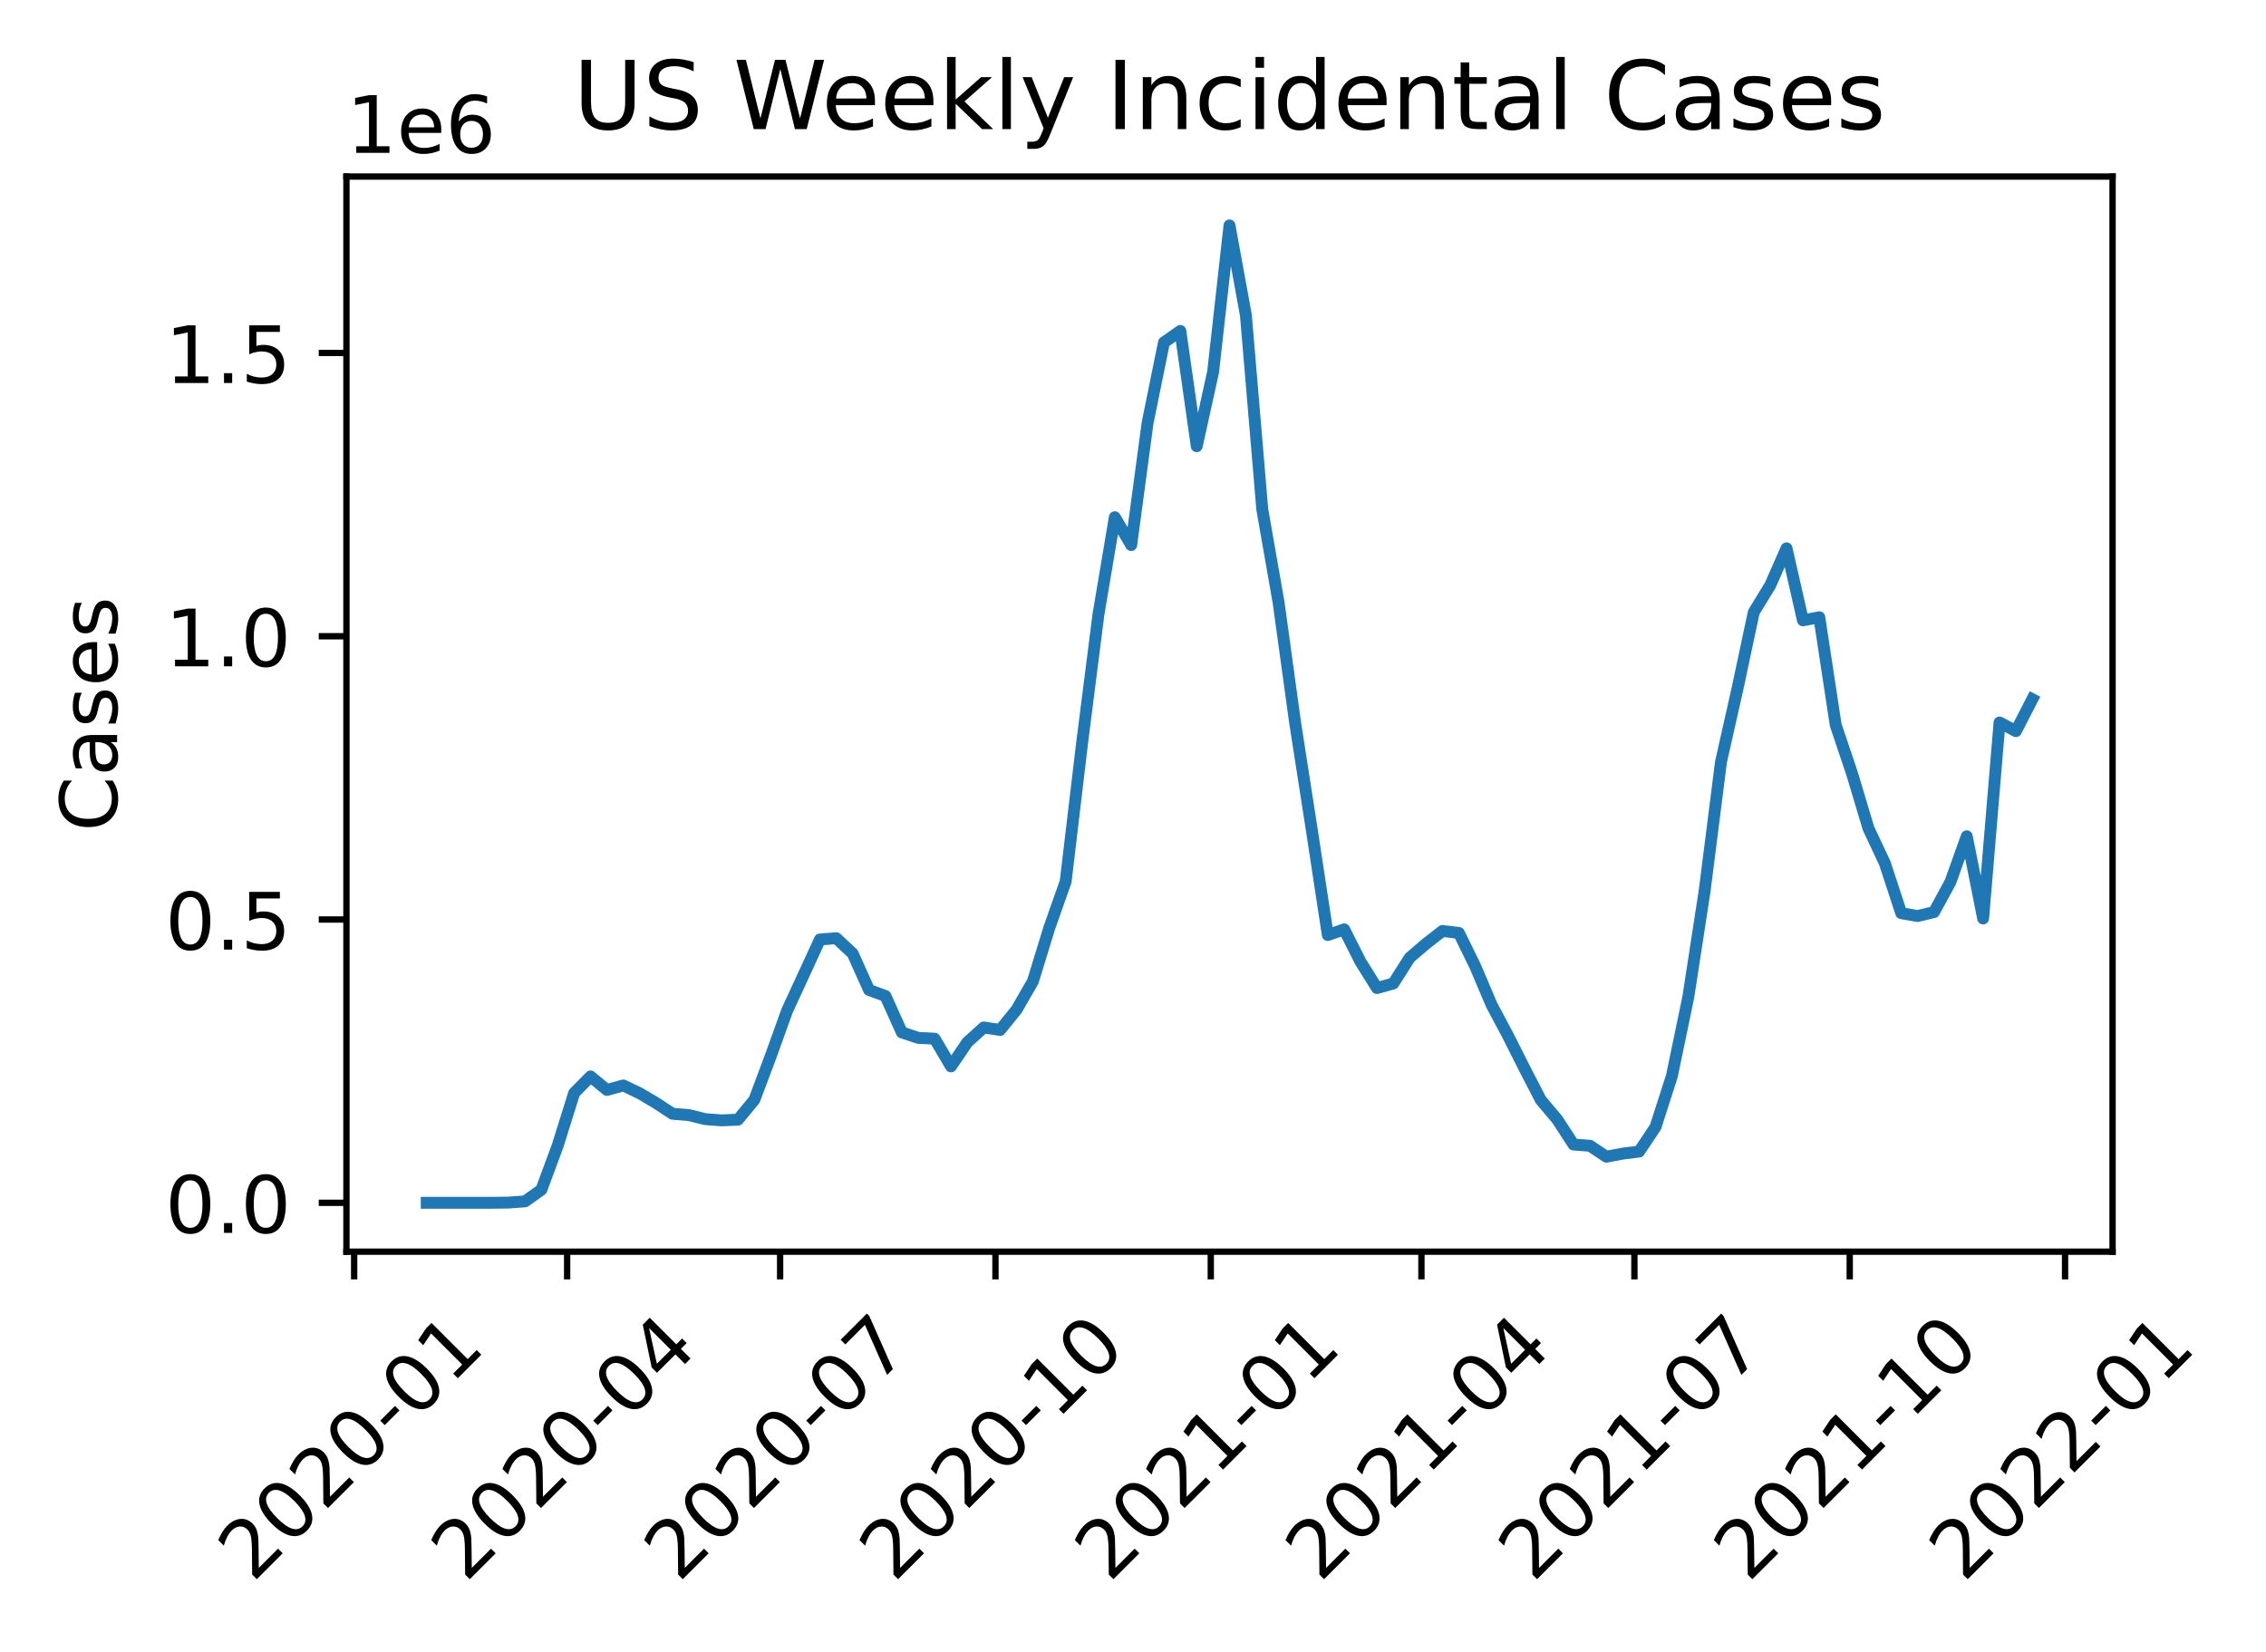
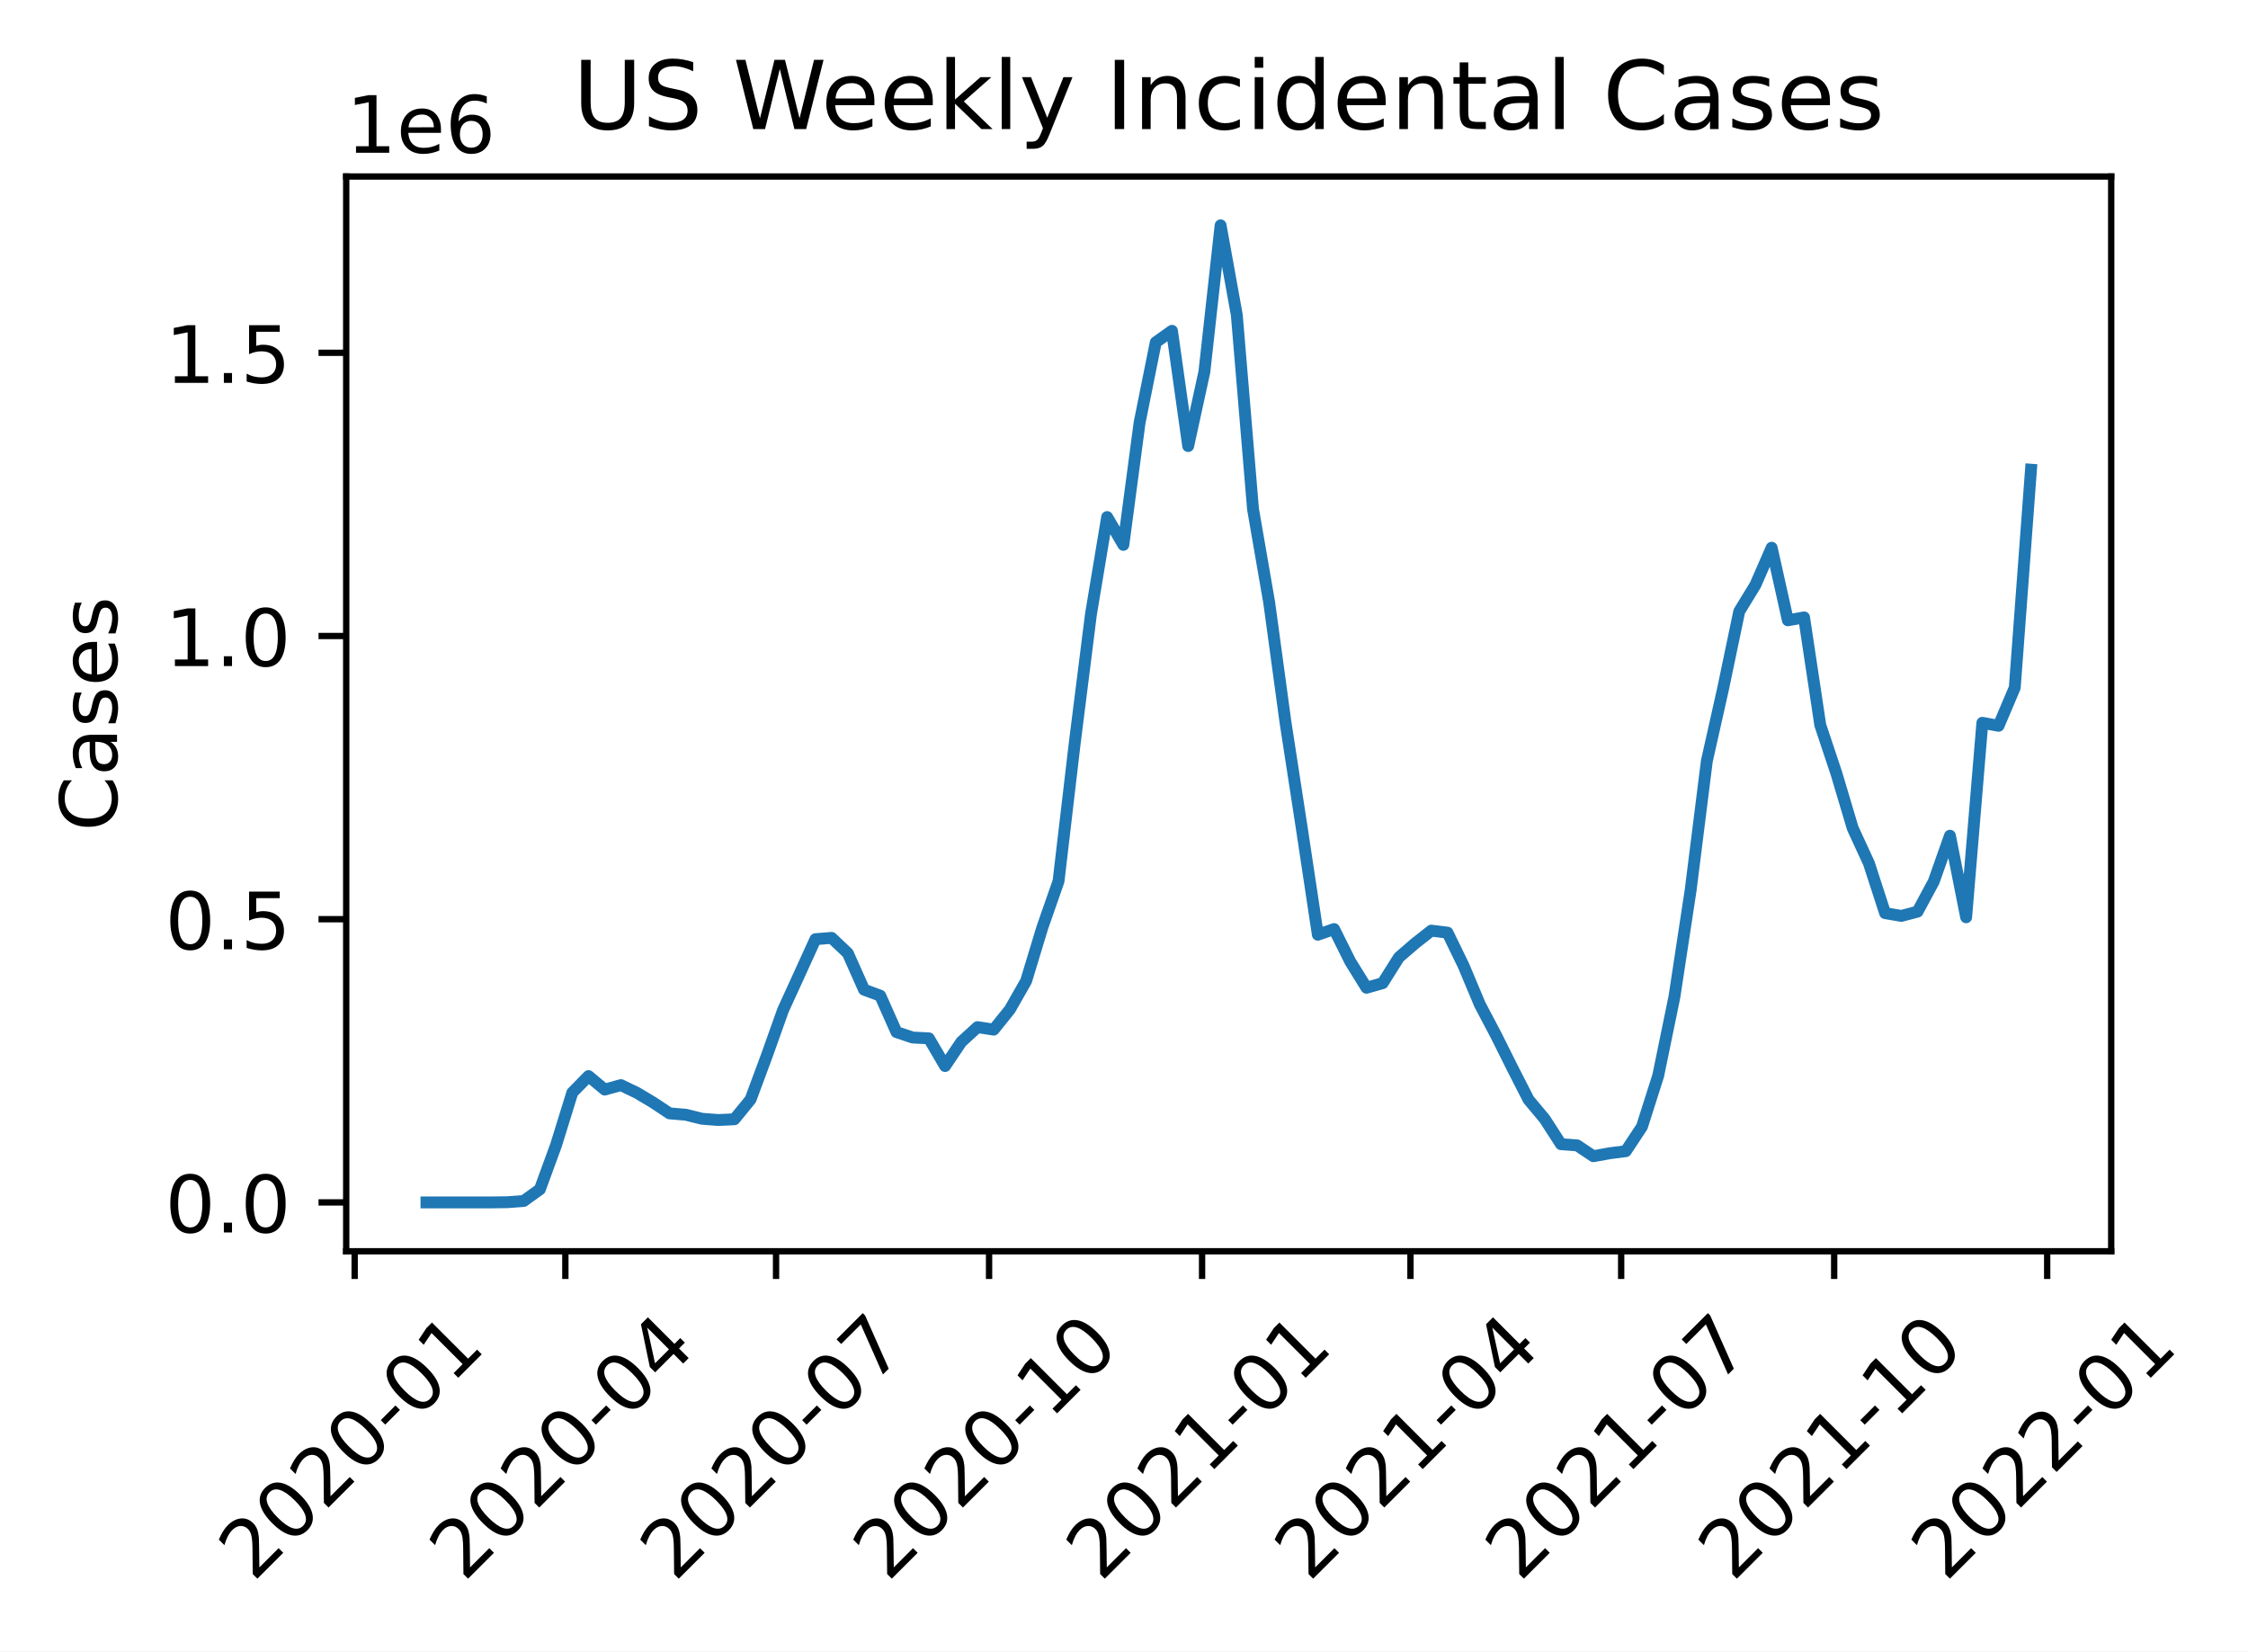
- <svg xmlns="http://www.w3.org/2000/svg" xmlns:xlink="http://www.w3.org/1999/xlink" height="208.807pt" version="1.1" viewBox="0 0 286.371 208.807" width="286.371pt">
+ <svg xmlns="http://www.w3.org/2000/svg" xmlns:xlink="http://www.w3.org/1999/xlink" height="208.807pt" version="1.1" viewBox="0 0 284.28 208.807" width="284.28pt">
  <defs>
    <style type="text/css">
*{stroke-linecap:butt;stroke-linejoin:round;}
  </style>
  </defs>
  <g id="figure_1">
    <g id="patch_1">
-       <path d="M 0 208.807  L 286.371 208.807  L 286.371 0  L 0 0  z " style="fill:#ffffff;" />
+       <path d="M 0 208.807  L 284.28 208.807  L 284.28 0  L 0 0  z " style="fill:#ffffff;" />
    </g>
    <g id="axes_1">
      <g id="patch_2">
        <path d="M 43.781 158.218  L 266.981 158.218  L 266.981 22.318  L 43.781 22.318  z " style="fill:#ffffff;" />
      </g>
      <g id="matplotlib.axis_1">
        <g id="xtick_1">
          <g id="line2d_1">
            <defs>
-               <path d="M 0 0  L 0 3.5  " id="m351e87de5b" style="stroke:#000000;stroke-width:0.8;" />
-             </defs>
-             <g>
-               <use style="stroke:#000000;stroke-width:0.8;" x="44.757" xlink:href="#m351e87de5b" y="158.218" />
+               <path d="M 0 0  L 0 3.5  " id="m671100204b" style="stroke:#000000;stroke-width:0.8;" />
+             </defs>
+             <g>
+               <use style="stroke:#000000;stroke-width:0.8;" x="44.85" xlink:href="#m671100204b" y="158.218" />
            </g>
          </g>
          <g id="text_1">
            <defs>
              <path d="M 19.188 8.297  L 53.609 8.297  L 53.609 0  L 7.328 0  L 7.328 8.297  Q 12.938 14.109 22.625 23.891  Q 32.328 33.688 34.812 36.531  Q 39.547 41.844 41.422 45.531  Q 43.312 49.219 43.312 52.781  Q 43.312 58.594 39.234 62.25  Q 35.156 65.922 28.609 65.922  Q 23.969 65.922 18.812 64.312  Q 13.672 62.703 7.812 59.422  L 7.812 69.391  Q 13.766 71.781 18.938 73  Q 24.125 74.219 28.422 74.219  Q 39.75 74.219 46.484 68.547  Q 53.219 62.891 53.219 53.422  Q 53.219 48.922 51.531 44.891  Q 49.859 40.875 45.406 35.406  Q 44.188 33.984 37.641 27.219  Q 31.109 20.453 19.188 8.297  z " id="DejaVuSans-50" />
              <path d="M 31.781 66.406  Q 24.172 66.406 20.328 58.906  Q 16.5 51.422 16.5 36.375  Q 16.5 21.391 20.328 13.891  Q 24.172 6.391 31.781 6.391  Q 39.453 6.391 43.281 13.891  Q 47.125 21.391 47.125 36.375  Q 47.125 51.422 43.281 58.906  Q 39.453 66.406 31.781 66.406  z M 31.781 74.219  Q 44.047 74.219 50.516 64.516  Q 56.984 54.828 56.984 36.375  Q 56.984 17.969 50.516 8.266  Q 44.047 -1.422 31.781 -1.422  Q 19.531 -1.422 13.062 8.266  Q 6.594 17.969 6.594 36.375  Q 6.594 54.828 13.062 64.516  Q 19.531 74.219 31.781 74.219  z " id="DejaVuSans-48" />
              <path d="M 4.891 31.391  L 31.203 31.391  L 31.203 23.391  L 4.891 23.391  z " id="DejaVuSans-45" />
              <path d="M 12.406 8.297  L 28.516 8.297  L 28.516 63.922  L 10.984 60.406  L 10.984 69.391  L 28.422 72.906  L 38.281 72.906  L 38.281 8.297  L 54.391 8.297  L 54.391 0  L 12.406 0  z " id="DejaVuSans-49" />
            </defs>
-             <g transform="translate(31.93606 200.1359)rotate(-45)scale(0.1 -0.1)">
+             <g transform="translate(32.02868 200.1359)rotate(-45)scale(0.1 -0.1)">
              <use xlink:href="#DejaVuSans-50" />
              <use x="63.623" xlink:href="#DejaVuSans-48" />
              <use x="127.246" xlink:href="#DejaVuSans-50" />
              <use x="190.869" xlink:href="#DejaVuSans-48" />
              <use x="254.492" xlink:href="#DejaVuSans-45" />
              <use x="290.576" xlink:href="#DejaVuSans-48" />
              <use x="354.199" xlink:href="#DejaVuSans-49" />
            </g>
          </g>
        </g>
        <g id="xtick_2">
          <g id="line2d_2">
            <g>
-               <use style="stroke:#000000;stroke-width:0.8;" x="71.674" xlink:href="#m351e87de5b" y="158.218" />
+               <use style="stroke:#000000;stroke-width:0.8;" x="71.495" xlink:href="#m671100204b" y="158.218" />
            </g>
          </g>
          <g id="text_2">
            <defs>
              <path d="M 37.797 64.312  L 12.891 25.391  L 37.797 25.391  z M 35.203 72.906  L 47.609 72.906  L 47.609 25.391  L 58.016 25.391  L 58.016 17.188  L 47.609 17.188  L 47.609 0  L 37.797 0  L 37.797 17.188  L 4.891 17.188  L 4.891 26.703  z " id="DejaVuSans-52" />
            </defs>
-             <g transform="translate(58.85257 200.1359)rotate(-45)scale(0.1 -0.1)">
+             <g transform="translate(58.67331 200.1359)rotate(-45)scale(0.1 -0.1)">
              <use xlink:href="#DejaVuSans-50" />
              <use x="63.623" xlink:href="#DejaVuSans-48" />
              <use x="127.246" xlink:href="#DejaVuSans-50" />
              <use x="190.869" xlink:href="#DejaVuSans-48" />
              <use x="254.492" xlink:href="#DejaVuSans-45" />
              <use x="290.576" xlink:href="#DejaVuSans-48" />
              <use x="354.199" xlink:href="#DejaVuSans-52" />
            </g>
          </g>
        </g>
        <g id="xtick_3">
          <g id="line2d_3">
            <g>
-               <use style="stroke:#000000;stroke-width:0.8;" x="98.59" xlink:href="#m351e87de5b" y="158.218" />
+               <use style="stroke:#000000;stroke-width:0.8;" x="98.139" xlink:href="#m671100204b" y="158.218" />
            </g>
          </g>
          <g id="text_3">
            <defs>
              <path d="M 8.203 72.906  L 55.078 72.906  L 55.078 68.703  L 28.609 0  L 18.312 0  L 43.219 64.594  L 8.203 64.594  z " id="DejaVuSans-55" />
            </defs>
-             <g transform="translate(85.76909 200.1359)rotate(-45)scale(0.1 -0.1)">
+             <g transform="translate(85.31794 200.1359)rotate(-45)scale(0.1 -0.1)">
              <use xlink:href="#DejaVuSans-50" />
              <use x="63.623" xlink:href="#DejaVuSans-48" />
              <use x="127.246" xlink:href="#DejaVuSans-50" />
              <use x="190.869" xlink:href="#DejaVuSans-48" />
              <use x="254.492" xlink:href="#DejaVuSans-45" />
              <use x="290.576" xlink:href="#DejaVuSans-48" />
              <use x="354.199" xlink:href="#DejaVuSans-55" />
            </g>
          </g>
        </g>
        <g id="xtick_4">
          <g id="line2d_4">
            <g>
-               <use style="stroke:#000000;stroke-width:0.8;" x="125.803" xlink:href="#m351e87de5b" y="158.218" />
+               <use style="stroke:#000000;stroke-width:0.8;" x="125.077" xlink:href="#m671100204b" y="158.218" />
            </g>
          </g>
          <g id="text_4">
-             <g transform="translate(112.9814 200.1359)rotate(-45)scale(0.1 -0.1)">
+             <g transform="translate(112.2554 200.1359)rotate(-45)scale(0.1 -0.1)">
              <use xlink:href="#DejaVuSans-50" />
              <use x="63.623" xlink:href="#DejaVuSans-48" />
              <use x="127.246" xlink:href="#DejaVuSans-50" />
              <use x="190.869" xlink:href="#DejaVuSans-48" />
              <use x="254.492" xlink:href="#DejaVuSans-45" />
              <use x="290.576" xlink:href="#DejaVuSans-49" />
              <use x="354.199" xlink:href="#DejaVuSans-48" />
            </g>
          </g>
        </g>
        <g id="xtick_5">
          <g id="line2d_5">
            <g>
-               <use style="stroke:#000000;stroke-width:0.8;" x="153.015" xlink:href="#m351e87de5b" y="158.218" />
+               <use style="stroke:#000000;stroke-width:0.8;" x="152.014" xlink:href="#m671100204b" y="158.218" />
            </g>
          </g>
          <g id="text_5">
-             <g transform="translate(140.1937 200.1359)rotate(-45)scale(0.1 -0.1)">
+             <g transform="translate(139.1928 200.1359)rotate(-45)scale(0.1 -0.1)">
              <use xlink:href="#DejaVuSans-50" />
              <use x="63.623" xlink:href="#DejaVuSans-48" />
              <use x="127.246" xlink:href="#DejaVuSans-50" />
              <use x="190.869" xlink:href="#DejaVuSans-49" />
              <use x="254.492" xlink:href="#DejaVuSans-45" />
              <use x="290.576" xlink:href="#DejaVuSans-48" />
              <use x="354.199" xlink:href="#DejaVuSans-49" />
            </g>
          </g>
        </g>
        <g id="xtick_6">
          <g id="line2d_6">
            <g>
-               <use style="stroke:#000000;stroke-width:0.8;" x="179.636" xlink:href="#m351e87de5b" y="158.218" />
+               <use style="stroke:#000000;stroke-width:0.8;" x="178.366" xlink:href="#m671100204b" y="158.218" />
            </g>
          </g>
          <g id="text_6">
-             <g transform="translate(166.8144 200.1359)rotate(-45)scale(0.1 -0.1)">
+             <g transform="translate(165.5446 200.1359)rotate(-45)scale(0.1 -0.1)">
              <use xlink:href="#DejaVuSans-50" />
              <use x="63.623" xlink:href="#DejaVuSans-48" />
              <use x="127.246" xlink:href="#DejaVuSans-50" />
              <use x="190.869" xlink:href="#DejaVuSans-49" />
              <use x="254.492" xlink:href="#DejaVuSans-45" />
              <use x="290.576" xlink:href="#DejaVuSans-48" />
              <use x="354.199" xlink:href="#DejaVuSans-52" />
            </g>
          </g>
        </g>
        <g id="xtick_7">
          <g id="line2d_7">
            <g>
-               <use style="stroke:#000000;stroke-width:0.8;" x="206.552" xlink:href="#m351e87de5b" y="158.218" />
+               <use style="stroke:#000000;stroke-width:0.8;" x="205.011" xlink:href="#m671100204b" y="158.218" />
            </g>
          </g>
          <g id="text_7">
-             <g transform="translate(193.7309 200.1359)rotate(-45)scale(0.1 -0.1)">
+             <g transform="translate(192.1892 200.1359)rotate(-45)scale(0.1 -0.1)">
              <use xlink:href="#DejaVuSans-50" />
              <use x="63.623" xlink:href="#DejaVuSans-48" />
              <use x="127.246" xlink:href="#DejaVuSans-50" />
              <use x="190.869" xlink:href="#DejaVuSans-49" />
              <use x="254.492" xlink:href="#DejaVuSans-45" />
              <use x="290.576" xlink:href="#DejaVuSans-48" />
              <use x="354.199" xlink:href="#DejaVuSans-55" />
            </g>
          </g>
        </g>
        <g id="xtick_8">
          <g id="line2d_8">
            <g>
-               <use style="stroke:#000000;stroke-width:0.8;" x="233.764" xlink:href="#m351e87de5b" y="158.218" />
+               <use style="stroke:#000000;stroke-width:0.8;" x="231.948" xlink:href="#m671100204b" y="158.218" />
            </g>
          </g>
          <g id="text_8">
-             <g transform="translate(220.9432 200.1359)rotate(-45)scale(0.1 -0.1)">
+             <g transform="translate(219.1267 200.1359)rotate(-45)scale(0.1 -0.1)">
              <use xlink:href="#DejaVuSans-50" />
              <use x="63.623" xlink:href="#DejaVuSans-48" />
              <use x="127.246" xlink:href="#DejaVuSans-50" />
              <use x="190.869" xlink:href="#DejaVuSans-49" />
              <use x="254.492" xlink:href="#DejaVuSans-45" />
              <use x="290.576" xlink:href="#DejaVuSans-49" />
              <use x="354.199" xlink:href="#DejaVuSans-48" />
            </g>
          </g>
        </g>
        <g id="xtick_9">
          <g id="line2d_9">
            <g>
-               <use style="stroke:#000000;stroke-width:0.8;" x="260.977" xlink:href="#m351e87de5b" y="158.218" />
+               <use style="stroke:#000000;stroke-width:0.8;" x="258.885" xlink:href="#m671100204b" y="158.218" />
            </g>
          </g>
          <g id="text_9">
-             <g transform="translate(248.1555 200.1359)rotate(-45)scale(0.1 -0.1)">
+             <g transform="translate(246.0641 200.1359)rotate(-45)scale(0.1 -0.1)">
              <use xlink:href="#DejaVuSans-50" />
              <use x="63.623" xlink:href="#DejaVuSans-48" />
              <use x="127.246" xlink:href="#DejaVuSans-50" />
              <use x="190.869" xlink:href="#DejaVuSans-50" />
              <use x="254.492" xlink:href="#DejaVuSans-45" />
              <use x="290.576" xlink:href="#DejaVuSans-48" />
              <use x="354.199" xlink:href="#DejaVuSans-49" />
            </g>
          </g>
        </g>
      </g>
      <g id="matplotlib.axis_2">
        <g id="ytick_1">
          <g id="line2d_10">
            <defs>
-               <path d="M 0 0  L -3.5 0  " id="m04cd509e21" style="stroke:#000000;stroke-width:0.8;" />
-             </defs>
-             <g>
-               <use style="stroke:#000000;stroke-width:0.8;" x="43.781" xlink:href="#m04cd509e21" y="152.041" />
+               <path d="M 0 0  L -3.5 0  " id="m3586a3bdd4" style="stroke:#000000;stroke-width:0.8;" />
+             </defs>
+             <g>
+               <use style="stroke:#000000;stroke-width:0.8;" x="43.781" xlink:href="#m3586a3bdd4" y="152.041" />
            </g>
          </g>
          <g id="text_10">
            <defs>
              <path d="M 10.688 12.406  L 21 12.406  L 21 0  L 10.688 0  z " id="DejaVuSans-46" />
            </defs>
            <g transform="translate(20.87813 155.8402)scale(0.1 -0.1)">
              <use xlink:href="#DejaVuSans-48" />
              <use x="63.623" xlink:href="#DejaVuSans-46" />
              <use x="95.41" xlink:href="#DejaVuSans-48" />
            </g>
          </g>
        </g>
        <g id="ytick_2">
          <g id="line2d_11">
            <g>
-               <use style="stroke:#000000;stroke-width:0.8;" x="43.781" xlink:href="#m04cd509e21" y="116.232" />
+               <use style="stroke:#000000;stroke-width:0.8;" x="43.781" xlink:href="#m3586a3bdd4" y="116.231" />
            </g>
          </g>
          <g id="text_11">
            <defs>
              <path d="M 10.797 72.906  L 49.516 72.906  L 49.516 64.594  L 19.828 64.594  L 19.828 46.734  Q 21.969 47.469 24.109 47.828  Q 26.266 48.188 28.422 48.188  Q 40.625 48.188 47.75 41.5  Q 54.891 34.812 54.891 23.391  Q 54.891 11.625 47.562 5.094  Q 40.234 -1.422 26.906 -1.422  Q 22.312 -1.422 17.547 -0.641  Q 12.797 0.141 7.719 1.703  L 7.719 11.625  Q 12.109 9.234 16.797 8.062  Q 21.484 6.891 26.703 6.891  Q 35.156 6.891 40.078 11.328  Q 45.016 15.766 45.016 23.391  Q 45.016 31 40.078 35.438  Q 35.156 39.891 26.703 39.891  Q 22.75 39.891 18.812 39.016  Q 14.891 38.141 10.797 36.281  z " id="DejaVuSans-53" />
            </defs>
-             <g transform="translate(20.87813 120.0309)scale(0.1 -0.1)">
+             <g transform="translate(20.87813 120.03)scale(0.1 -0.1)">
              <use xlink:href="#DejaVuSans-48" />
              <use x="63.623" xlink:href="#DejaVuSans-46" />
              <use x="95.41" xlink:href="#DejaVuSans-53" />
            </g>
          </g>
        </g>
        <g id="ytick_3">
          <g id="line2d_12">
            <g>
-               <use style="stroke:#000000;stroke-width:0.8;" x="43.781" xlink:href="#m04cd509e21" y="80.422" />
+               <use style="stroke:#000000;stroke-width:0.8;" x="43.781" xlink:href="#m3586a3bdd4" y="80.421" />
            </g>
          </g>
          <g id="text_12">
-             <g transform="translate(20.87813 84.22161)scale(0.1 -0.1)">
+             <g transform="translate(20.87813 84.21983)scale(0.1 -0.1)">
              <use xlink:href="#DejaVuSans-49" />
              <use x="63.623" xlink:href="#DejaVuSans-46" />
              <use x="95.41" xlink:href="#DejaVuSans-48" />
            </g>
          </g>
        </g>
        <g id="ytick_4">
          <g id="line2d_13">
            <g>
-               <use style="stroke:#000000;stroke-width:0.8;" x="43.781" xlink:href="#m04cd509e21" y="44.613" />
+               <use style="stroke:#000000;stroke-width:0.8;" x="43.781" xlink:href="#m3586a3bdd4" y="44.61" />
            </g>
          </g>
          <g id="text_13">
-             <g transform="translate(20.87813 48.41231)scale(0.1 -0.1)">
+             <g transform="translate(20.87813 48.40963)scale(0.1 -0.1)">
              <use xlink:href="#DejaVuSans-49" />
              <use x="63.623" xlink:href="#DejaVuSans-46" />
              <use x="95.41" xlink:href="#DejaVuSans-53" />
            </g>
          </g>
        </g>
        <g id="text_14">
          <defs>
            <path d="M 64.406 67.281  L 64.406 56.891  Q 59.422 61.531 53.781 63.812  Q 48.141 66.109 41.797 66.109  Q 29.297 66.109 22.656 58.469  Q 16.016 50.828 16.016 36.375  Q 16.016 21.969 22.656 14.328  Q 29.297 6.688 41.797 6.688  Q 48.141 6.688 53.781 8.984  Q 59.422 11.281 64.406 15.922  L 64.406 5.609  Q 59.234 2.094 53.438 0.328  Q 47.656 -1.422 41.219 -1.422  Q 24.656 -1.422 15.125 8.703  Q 5.609 18.844 5.609 36.375  Q 5.609 53.953 15.125 64.078  Q 24.656 74.219 41.219 74.219  Q 47.75 74.219 53.531 72.484  Q 59.328 70.75 64.406 67.281  z " id="DejaVuSans-67" />
            <path d="M 34.281 27.484  Q 23.391 27.484 19.188 25  Q 14.984 22.516 14.984 16.5  Q 14.984 11.719 18.141 8.906  Q 21.297 6.109 26.703 6.109  Q 34.188 6.109 38.703 11.406  Q 43.219 16.703 43.219 25.484  L 43.219 27.484  z M 52.203 31.203  L 52.203 0  L 43.219 0  L 43.219 8.297  Q 40.141 3.328 35.547 0.953  Q 30.953 -1.422 24.312 -1.422  Q 15.922 -1.422 10.953 3.297  Q 6 8.016 6 15.922  Q 6 25.141 12.172 29.828  Q 18.359 34.516 30.609 34.516  L 43.219 34.516  L 43.219 35.406  Q 43.219 41.609 39.141 45  Q 35.062 48.391 27.688 48.391  Q 23 48.391 18.547 47.266  Q 14.109 46.141 10.016 43.891  L 10.016 52.203  Q 14.938 54.109 19.578 55.047  Q 24.219 56 28.609 56  Q 40.484 56 46.344 49.844  Q 52.203 43.703 52.203 31.203  z " id="DejaVuSans-97" />
            <path d="M 44.281 53.078  L 44.281 44.578  Q 40.484 46.531 36.375 47.5  Q 32.281 48.484 27.875 48.484  Q 21.188 48.484 17.844 46.438  Q 14.5 44.391 14.5 40.281  Q 14.5 37.156 16.891 35.375  Q 19.281 33.594 26.516 31.984  L 29.594 31.297  Q 39.156 29.25 43.188 25.516  Q 47.219 21.781 47.219 15.094  Q 47.219 7.469 41.188 3.016  Q 35.156 -1.422 24.609 -1.422  Q 20.219 -1.422 15.453 -0.562  Q 10.688 0.297 5.422 2  L 5.422 11.281  Q 10.406 8.688 15.234 7.391  Q 20.062 6.109 24.812 6.109  Q 31.156 6.109 34.562 8.281  Q 37.984 10.453 37.984 14.406  Q 37.984 18.062 35.516 20.016  Q 33.062 21.969 24.703 23.781  L 21.578 24.516  Q 13.234 26.266 9.516 29.906  Q 5.812 33.547 5.812 39.891  Q 5.812 47.609 11.281 51.797  Q 16.75 56 26.812 56  Q 31.781 56 36.172 55.266  Q 40.578 54.547 44.281 53.078  z " id="DejaVuSans-115" />
            <path d="M 56.203 29.594  L 56.203 25.203  L 14.891 25.203  Q 15.484 15.922 20.484 11.062  Q 25.484 6.203 34.422 6.203  Q 39.594 6.203 44.453 7.469  Q 49.312 8.734 54.109 11.281  L 54.109 2.781  Q 49.266 0.734 44.188 -0.344  Q 39.109 -1.422 33.891 -1.422  Q 20.797 -1.422 13.156 6.188  Q 5.516 13.812 5.516 26.812  Q 5.516 40.234 12.766 48.109  Q 20.016 56 32.328 56  Q 43.359 56 49.781 48.891  Q 56.203 41.797 56.203 29.594  z M 47.219 32.234  Q 47.125 39.594 43.094 43.984  Q 39.062 48.391 32.422 48.391  Q 24.906 48.391 20.391 44.141  Q 15.875 39.891 15.188 32.172  z " id="DejaVuSans-101" />
          </defs>
          <g transform="translate(14.79844 105.1095)rotate(-90)scale(0.1 -0.1)">
            <use xlink:href="#DejaVuSans-67" />
            <use x="69.824" xlink:href="#DejaVuSans-97" />
            <use x="131.104" xlink:href="#DejaVuSans-115" />
            <use x="183.203" xlink:href="#DejaVuSans-101" />
            <use x="244.727" xlink:href="#DejaVuSans-115" />
          </g>
        </g>
        <g id="text_15">
          <defs>
            <path d="M 33.016 40.375  Q 26.375 40.375 22.484 35.828  Q 18.609 31.297 18.609 23.391  Q 18.609 15.531 22.484 10.953  Q 26.375 6.391 33.016 6.391  Q 39.656 6.391 43.531 10.953  Q 47.406 15.531 47.406 23.391  Q 47.406 31.297 43.531 35.828  Q 39.656 40.375 33.016 40.375  z M 52.594 71.297  L 52.594 62.312  Q 48.875 64.062 45.094 64.984  Q 41.312 65.922 37.594 65.922  Q 27.828 65.922 22.672 59.328  Q 17.531 52.734 16.797 39.406  Q 19.672 43.656 24.016 45.922  Q 28.375 48.188 33.594 48.188  Q 44.578 48.188 50.953 41.516  Q 57.328 34.859 57.328 23.391  Q 57.328 12.156 50.688 5.359  Q 44.047 -1.422 33.016 -1.422  Q 20.359 -1.422 13.672 8.266  Q 6.984 17.969 6.984 36.375  Q 6.984 53.656 15.188 63.938  Q 23.391 74.219 37.203 74.219  Q 40.922 74.219 44.703 73.484  Q 48.484 72.75 52.594 71.297  z " id="DejaVuSans-54" />
          </defs>
          <g transform="translate(43.78125 19.31812)scale(0.1 -0.1)">
            <use xlink:href="#DejaVuSans-49" />
            <use x="63.623" xlink:href="#DejaVuSans-101" />
            <use x="125.146" xlink:href="#DejaVuSans-54" />
          </g>
        </g>
      </g>
      <g id="line2d_14">
-         <path clip-path="url(#p2f82a12350)" d="M 53.927 152.041  L 55.997 152.041  L 58.068 152.041  L 60.138 152.041  L 62.209 152.04  L 64.279 152.013  L 66.35 151.859  L 68.42 150.386  L 70.491 144.782  L 72.561 138.163  L 74.632 136.068  L 76.702 137.775  L 78.773 137.208  L 80.843 138.198  L 82.914 139.424  L 84.984 140.783  L 87.055 140.953  L 89.125 141.464  L 91.196 141.621  L 93.266 141.531  L 95.337 139.021  L 97.407 133.497  L 99.478 127.741  L 101.548 123.261  L 103.619 118.757  L 105.689 118.593  L 107.76 120.532  L 109.83 125.14  L 111.901 125.899  L 113.971 130.504  L 116.042 131.193  L 118.112 131.295  L 120.183 134.797  L 122.253 131.749  L 124.324 129.877  L 126.394 130.191  L 128.465 127.64  L 130.535 124.046  L 132.606 117.293  L 134.676 111.425  L 136.747 93.962  L 138.817 77.676  L 140.888 65.38  L 142.958 68.899  L 145.029 53.461  L 147.099 43.285  L 149.17 41.832  L 151.24 56.403  L 153.311 47.007  L 155.381 28.495  L 157.452 39.839  L 159.522 64.375  L 161.593 76.209  L 163.663 91.285  L 165.734 104.593  L 167.804 118.193  L 169.875 117.477  L 171.945 121.584  L 174.016 124.899  L 176.086 124.317  L 178.157 121.057  L 180.227 119.287  L 182.298 117.677  L 184.368 117.928  L 186.439 122.15  L 188.509 127.032  L 190.58 130.919  L 192.65 135.031  L 194.721 139.043  L 196.791 141.497  L 198.862 144.677  L 200.932 144.83  L 203.003 146.213  L 205.073 145.823  L 207.144 145.565  L 209.214 142.47  L 211.285 136.027  L 213.355 126.08  L 215.426 112.625  L 217.496 96.299  L 219.567 87.114  L 221.637 77.385  L 223.708 74.003  L 225.778 69.308  L 227.849 78.415  L 229.919 78.025  L 231.99 91.635  L 234.06 97.785  L 236.131 104.703  L 238.201 109.113  L 240.272 115.429  L 242.342 115.791  L 244.413 115.293  L 246.483 111.501  L 248.554 105.708  L 250.624 116.1  L 252.695 91.323  L 254.765 92.42  L 256.836 88.388  " style="fill:none;stroke:#1f77b4;stroke-linecap:square;stroke-width:1.5;" />
+         <path clip-path="url(#p88fd7d1c74)" d="M 53.927 152.041  L 55.976 152.041  L 58.026 152.041  L 60.075 152.041  L 62.125 152.04  L 64.175 152.013  L 66.224 151.859  L 68.274 150.386  L 70.323 144.781  L 72.373 138.162  L 74.423 136.068  L 76.472 137.774  L 78.522 137.208  L 80.571 138.197  L 82.621 139.423  L 84.671 140.783  L 86.72 140.953  L 88.77 141.463  L 90.819 141.621  L 92.869 141.53  L 94.918 139.021  L 96.968 133.496  L 99.018 127.74  L 101.067 123.261  L 103.117 118.756  L 105.166 118.592  L 107.216 120.531  L 109.266 125.139  L 111.315 125.898  L 113.365 130.504  L 115.414 131.193  L 117.464 131.294  L 119.513 134.796  L 121.563 131.749  L 123.613 129.876  L 125.662 130.191  L 127.712 127.64  L 129.761 124.046  L 131.811 117.292  L 133.861 111.424  L 135.91 93.961  L 137.96 77.675  L 140.009 65.378  L 142.059 68.897  L 144.109 53.459  L 146.158 43.282  L 148.208 41.83  L 150.257 56.401  L 152.307 47.006  L 154.356 28.495  L 156.406 39.837  L 158.456 64.372  L 160.505 76.207  L 162.555 91.284  L 164.604 104.592  L 166.654 118.192  L 168.704 117.476  L 170.753 121.584  L 172.803 124.898  L 174.852 124.317  L 176.902 121.057  L 178.951 119.286  L 181.001 117.676  L 183.051 117.928  L 185.1 122.149  L 187.15 127.032  L 189.199 130.919  L 191.249 135.031  L 193.299 139.043  L 195.348 141.496  L 197.398 144.677  L 199.447 144.83  L 201.497 146.2  L 203.547 145.823  L 205.596 145.563  L 207.646 142.457  L 209.695 136.016  L 211.745 126.049  L 213.794 112.579  L 215.844 96.237  L 217.894 87.112  L 219.943 77.311  L 221.993 73.952  L 224.042 69.257  L 226.092 78.435  L 228.142 78.068  L 230.191 91.679  L 232.241 97.83  L 234.29 104.709  L 236.34 109.158  L 238.39 115.463  L 240.439 115.813  L 242.489 115.275  L 244.538 111.471  L 246.588 105.672  L 248.637 115.988  L 250.687 91.396  L 252.737 91.774  L 254.786 86.946  L 256.836 59.392  " style="fill:none;stroke:#1f77b4;stroke-linecap:square;stroke-width:1.5;" />
      </g>
      <g id="patch_3">
        <path d="M 43.781 158.218  L 43.781 22.318  " style="fill:none;stroke:#000000;stroke-linecap:square;stroke-linejoin:miter;stroke-width:0.8;" />
      </g>
      <g id="patch_4">
        <path d="M 266.981 158.218  L 266.981 22.318  " style="fill:none;stroke:#000000;stroke-linecap:square;stroke-linejoin:miter;stroke-width:0.8;" />
      </g>
      <g id="patch_5">
        <path d="M 43.781 158.218  L 266.981 158.218  " style="fill:none;stroke:#000000;stroke-linecap:square;stroke-linejoin:miter;stroke-width:0.8;" />
      </g>
      <g id="patch_6">
        <path d="M 43.781 22.318  L 266.981 22.318  " style="fill:none;stroke:#000000;stroke-linecap:square;stroke-linejoin:miter;stroke-width:0.8;" />
      </g>
      <g id="text_16">
        <defs>
          <path d="M 8.688 72.906  L 18.609 72.906  L 18.609 28.609  Q 18.609 16.891 22.844 11.734  Q 27.094 6.594 36.625 6.594  Q 46.094 6.594 50.344 11.734  Q 54.594 16.891 54.594 28.609  L 54.594 72.906  L 64.5 72.906  L 64.5 27.391  Q 64.5 13.141 57.438 5.859  Q 50.391 -1.422 36.625 -1.422  Q 22.797 -1.422 15.734 5.859  Q 8.688 13.141 8.688 27.391  z " id="DejaVuSans-85" />
          <path d="M 53.516 70.516  L 53.516 60.891  Q 47.906 63.578 42.922 64.891  Q 37.938 66.219 33.297 66.219  Q 25.25 66.219 20.875 63.094  Q 16.5 59.969 16.5 54.203  Q 16.5 49.359 19.406 46.891  Q 22.312 44.438 30.422 42.922  L 36.375 41.703  Q 47.406 39.594 52.656 34.297  Q 57.906 29 57.906 20.125  Q 57.906 9.516 50.797 4.047  Q 43.703 -1.422 29.984 -1.422  Q 24.812 -1.422 18.969 -0.25  Q 13.141 0.922 6.891 3.219  L 6.891 13.375  Q 12.891 10.016 18.656 8.297  Q 24.422 6.594 29.984 6.594  Q 38.422 6.594 43.016 9.906  Q 47.609 13.234 47.609 19.391  Q 47.609 24.75 44.312 27.781  Q 41.016 30.812 33.5 32.328  L 27.484 33.5  Q 16.453 35.688 11.516 40.375  Q 6.594 45.062 6.594 53.422  Q 6.594 63.094 13.406 68.656  Q 20.219 74.219 32.172 74.219  Q 37.312 74.219 42.625 73.281  Q 47.953 72.359 53.516 70.516  z " id="DejaVuSans-83" />
          <path id="DejaVuSans-32" />
          <path d="M 3.328 72.906  L 13.281 72.906  L 28.609 11.281  L 43.891 72.906  L 54.984 72.906  L 70.312 11.281  L 85.594 72.906  L 95.609 72.906  L 77.297 0  L 64.891 0  L 49.516 63.281  L 33.984 0  L 21.578 0  z " id="DejaVuSans-87" />
          <path d="M 9.078 75.984  L 18.109 75.984  L 18.109 31.109  L 44.922 54.688  L 56.391 54.688  L 27.391 29.109  L 57.625 0  L 45.906 0  L 18.109 26.703  L 18.109 0  L 9.078 0  z " id="DejaVuSans-107" />
          <path d="M 9.422 75.984  L 18.406 75.984  L 18.406 0  L 9.422 0  z " id="DejaVuSans-108" />
          <path d="M 32.172 -5.078  Q 28.375 -14.844 24.75 -17.812  Q 21.141 -20.797 15.094 -20.797  L 7.906 -20.797  L 7.906 -13.281  L 13.188 -13.281  Q 16.891 -13.281 18.938 -11.516  Q 21 -9.766 23.484 -3.219  L 25.094 0.875  L 2.984 54.688  L 12.5 54.688  L 29.594 11.922  L 46.688 54.688  L 56.203 54.688  z " id="DejaVuSans-121" />
          <path d="M 9.812 72.906  L 19.672 72.906  L 19.672 0  L 9.812 0  z " id="DejaVuSans-73" />
          <path d="M 54.891 33.016  L 54.891 0  L 45.906 0  L 45.906 32.719  Q 45.906 40.484 42.875 44.328  Q 39.844 48.188 33.797 48.188  Q 26.516 48.188 22.312 43.547  Q 18.109 38.922 18.109 30.906  L 18.109 0  L 9.078 0  L 9.078 54.688  L 18.109 54.688  L 18.109 46.188  Q 21.344 51.125 25.703 53.562  Q 30.078 56 35.797 56  Q 45.219 56 50.047 50.172  Q 54.891 44.344 54.891 33.016  z " id="DejaVuSans-110" />
          <path d="M 48.781 52.594  L 48.781 44.188  Q 44.969 46.297 41.141 47.344  Q 37.312 48.391 33.406 48.391  Q 24.656 48.391 19.812 42.844  Q 14.984 37.312 14.984 27.297  Q 14.984 17.281 19.812 11.734  Q 24.656 6.203 33.406 6.203  Q 37.312 6.203 41.141 7.25  Q 44.969 8.297 48.781 10.406  L 48.781 2.094  Q 45.016 0.344 40.984 -0.531  Q 36.969 -1.422 32.422 -1.422  Q 20.062 -1.422 12.781 6.344  Q 5.516 14.109 5.516 27.297  Q 5.516 40.672 12.859 48.328  Q 20.219 56 33.016 56  Q 37.156 56 41.109 55.141  Q 45.062 54.297 48.781 52.594  z " id="DejaVuSans-99" />
          <path d="M 9.422 54.688  L 18.406 54.688  L 18.406 0  L 9.422 0  z M 9.422 75.984  L 18.406 75.984  L 18.406 64.594  L 9.422 64.594  z " id="DejaVuSans-105" />
          <path d="M 45.406 46.391  L 45.406 75.984  L 54.391 75.984  L 54.391 0  L 45.406 0  L 45.406 8.203  Q 42.578 3.328 38.25 0.953  Q 33.938 -1.422 27.875 -1.422  Q 17.969 -1.422 11.734 6.484  Q 5.516 14.406 5.516 27.297  Q 5.516 40.188 11.734 48.094  Q 17.969 56 27.875 56  Q 33.938 56 38.25 53.625  Q 42.578 51.266 45.406 46.391  z M 14.797 27.297  Q 14.797 17.391 18.875 11.75  Q 22.953 6.109 30.078 6.109  Q 37.203 6.109 41.297 11.75  Q 45.406 17.391 45.406 27.297  Q 45.406 37.203 41.297 42.844  Q 37.203 48.484 30.078 48.484  Q 22.953 48.484 18.875 42.844  Q 14.797 37.203 14.797 27.297  z " id="DejaVuSans-100" />
          <path d="M 18.312 70.219  L 18.312 54.688  L 36.812 54.688  L 36.812 47.703  L 18.312 47.703  L 18.312 18.016  Q 18.312 11.328 20.141 9.422  Q 21.969 7.516 27.594 7.516  L 36.812 7.516  L 36.812 0  L 27.594 0  Q 17.188 0 13.234 3.875  Q 9.281 7.766 9.281 18.016  L 9.281 47.703  L 2.688 47.703  L 2.688 54.688  L 9.281 54.688  L 9.281 70.219  z " id="DejaVuSans-116" />
        </defs>
        <g transform="translate(72.45656 16.31812)scale(0.12 -0.12)">
          <use xlink:href="#DejaVuSans-85" />
          <use x="73.193" xlink:href="#DejaVuSans-83" />
          <use x="136.67" xlink:href="#DejaVuSans-32" />
          <use x="168.457" xlink:href="#DejaVuSans-87" />
          <use x="261.459" xlink:href="#DejaVuSans-101" />
          <use x="322.982" xlink:href="#DejaVuSans-101" />
          <use x="384.506" xlink:href="#DejaVuSans-107" />
          <use x="442.416" xlink:href="#DejaVuSans-108" />
          <use x="470.199" xlink:href="#DejaVuSans-121" />
          <use x="529.379" xlink:href="#DejaVuSans-32" />
          <use x="561.166" xlink:href="#DejaVuSans-73" />
          <use x="590.658" xlink:href="#DejaVuSans-110" />
          <use x="654.037" xlink:href="#DejaVuSans-99" />
          <use x="709.018" xlink:href="#DejaVuSans-105" />
          <use x="736.801" xlink:href="#DejaVuSans-100" />
          <use x="800.277" xlink:href="#DejaVuSans-101" />
          <use x="861.801" xlink:href="#DejaVuSans-110" />
          <use x="925.18" xlink:href="#DejaVuSans-116" />
          <use x="964.389" xlink:href="#DejaVuSans-97" />
          <use x="1025.668" xlink:href="#DejaVuSans-108" />
          <use x="1053.451" xlink:href="#DejaVuSans-32" />
          <use x="1085.238" xlink:href="#DejaVuSans-67" />
          <use x="1155.062" xlink:href="#DejaVuSans-97" />
          <use x="1216.342" xlink:href="#DejaVuSans-115" />
          <use x="1268.441" xlink:href="#DejaVuSans-101" />
          <use x="1329.965" xlink:href="#DejaVuSans-115" />
        </g>
      </g>
    </g>
  </g>
  <defs>
-     <clipPath id="p2f82a12350">
+     <clipPath id="p88fd7d1c74">
      <rect height="135.9" width="223.2" x="43.781" y="22.318" />
    </clipPath>
  </defs>
</svg>
